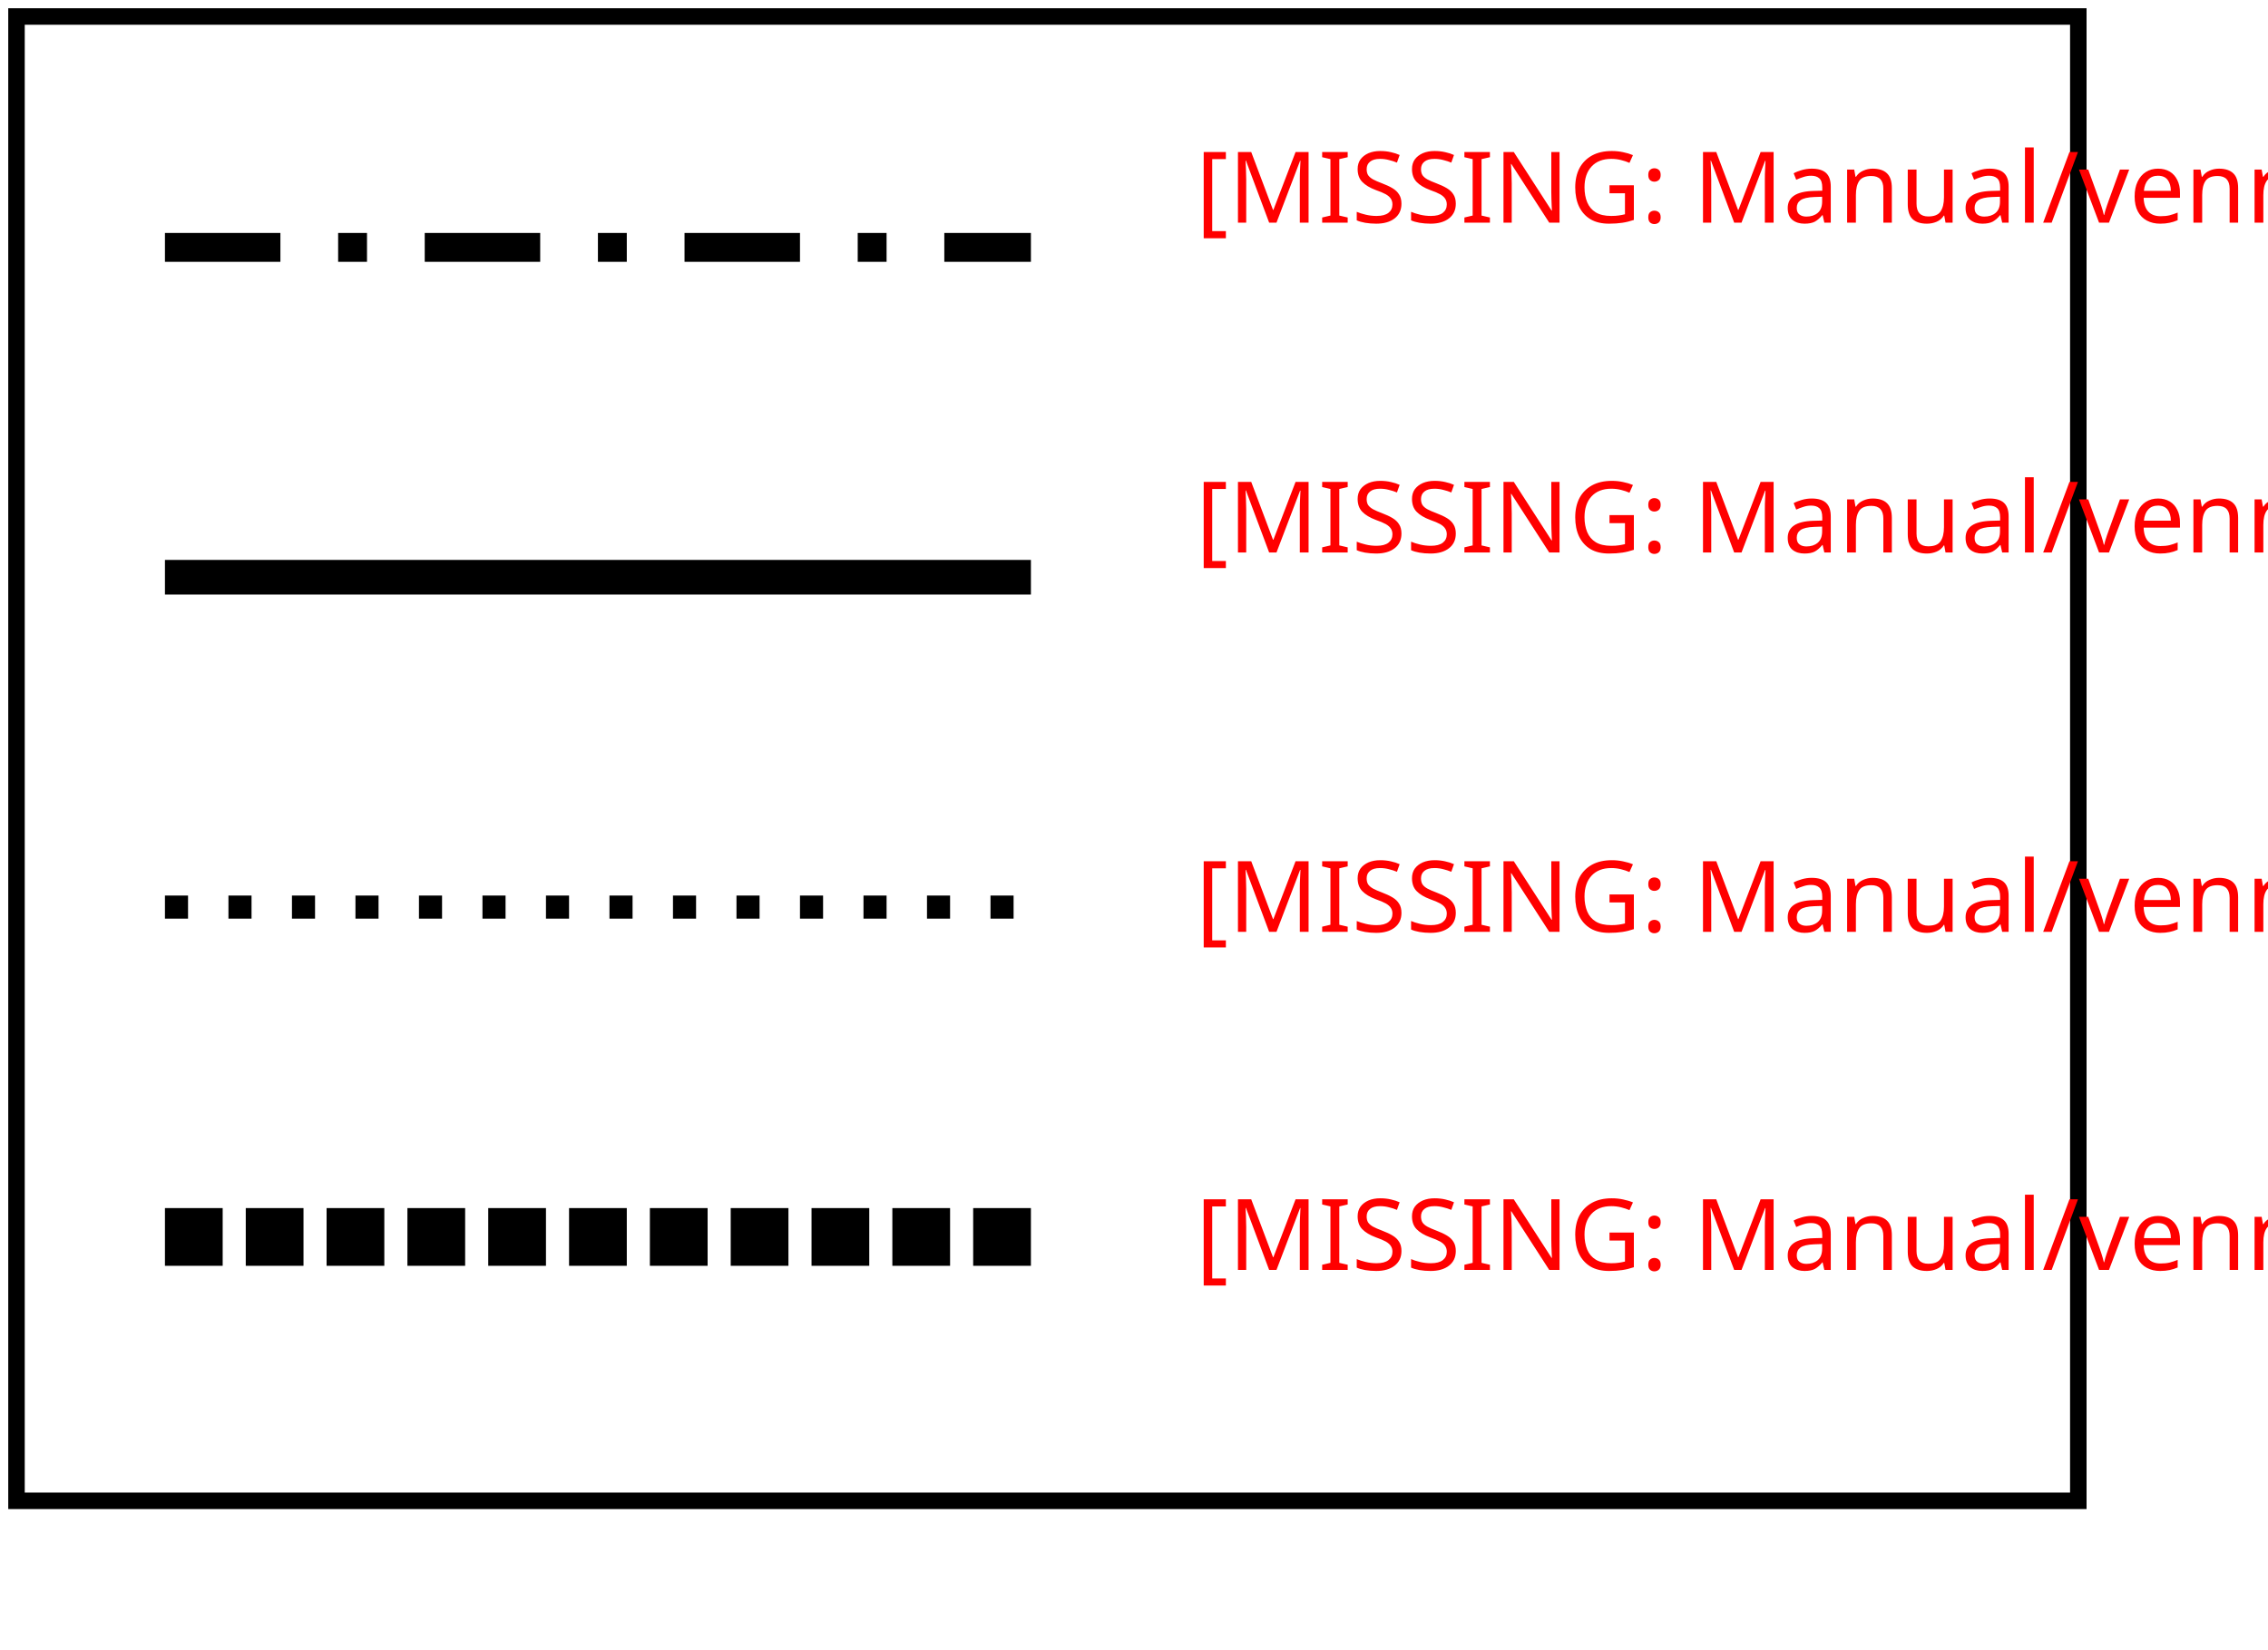
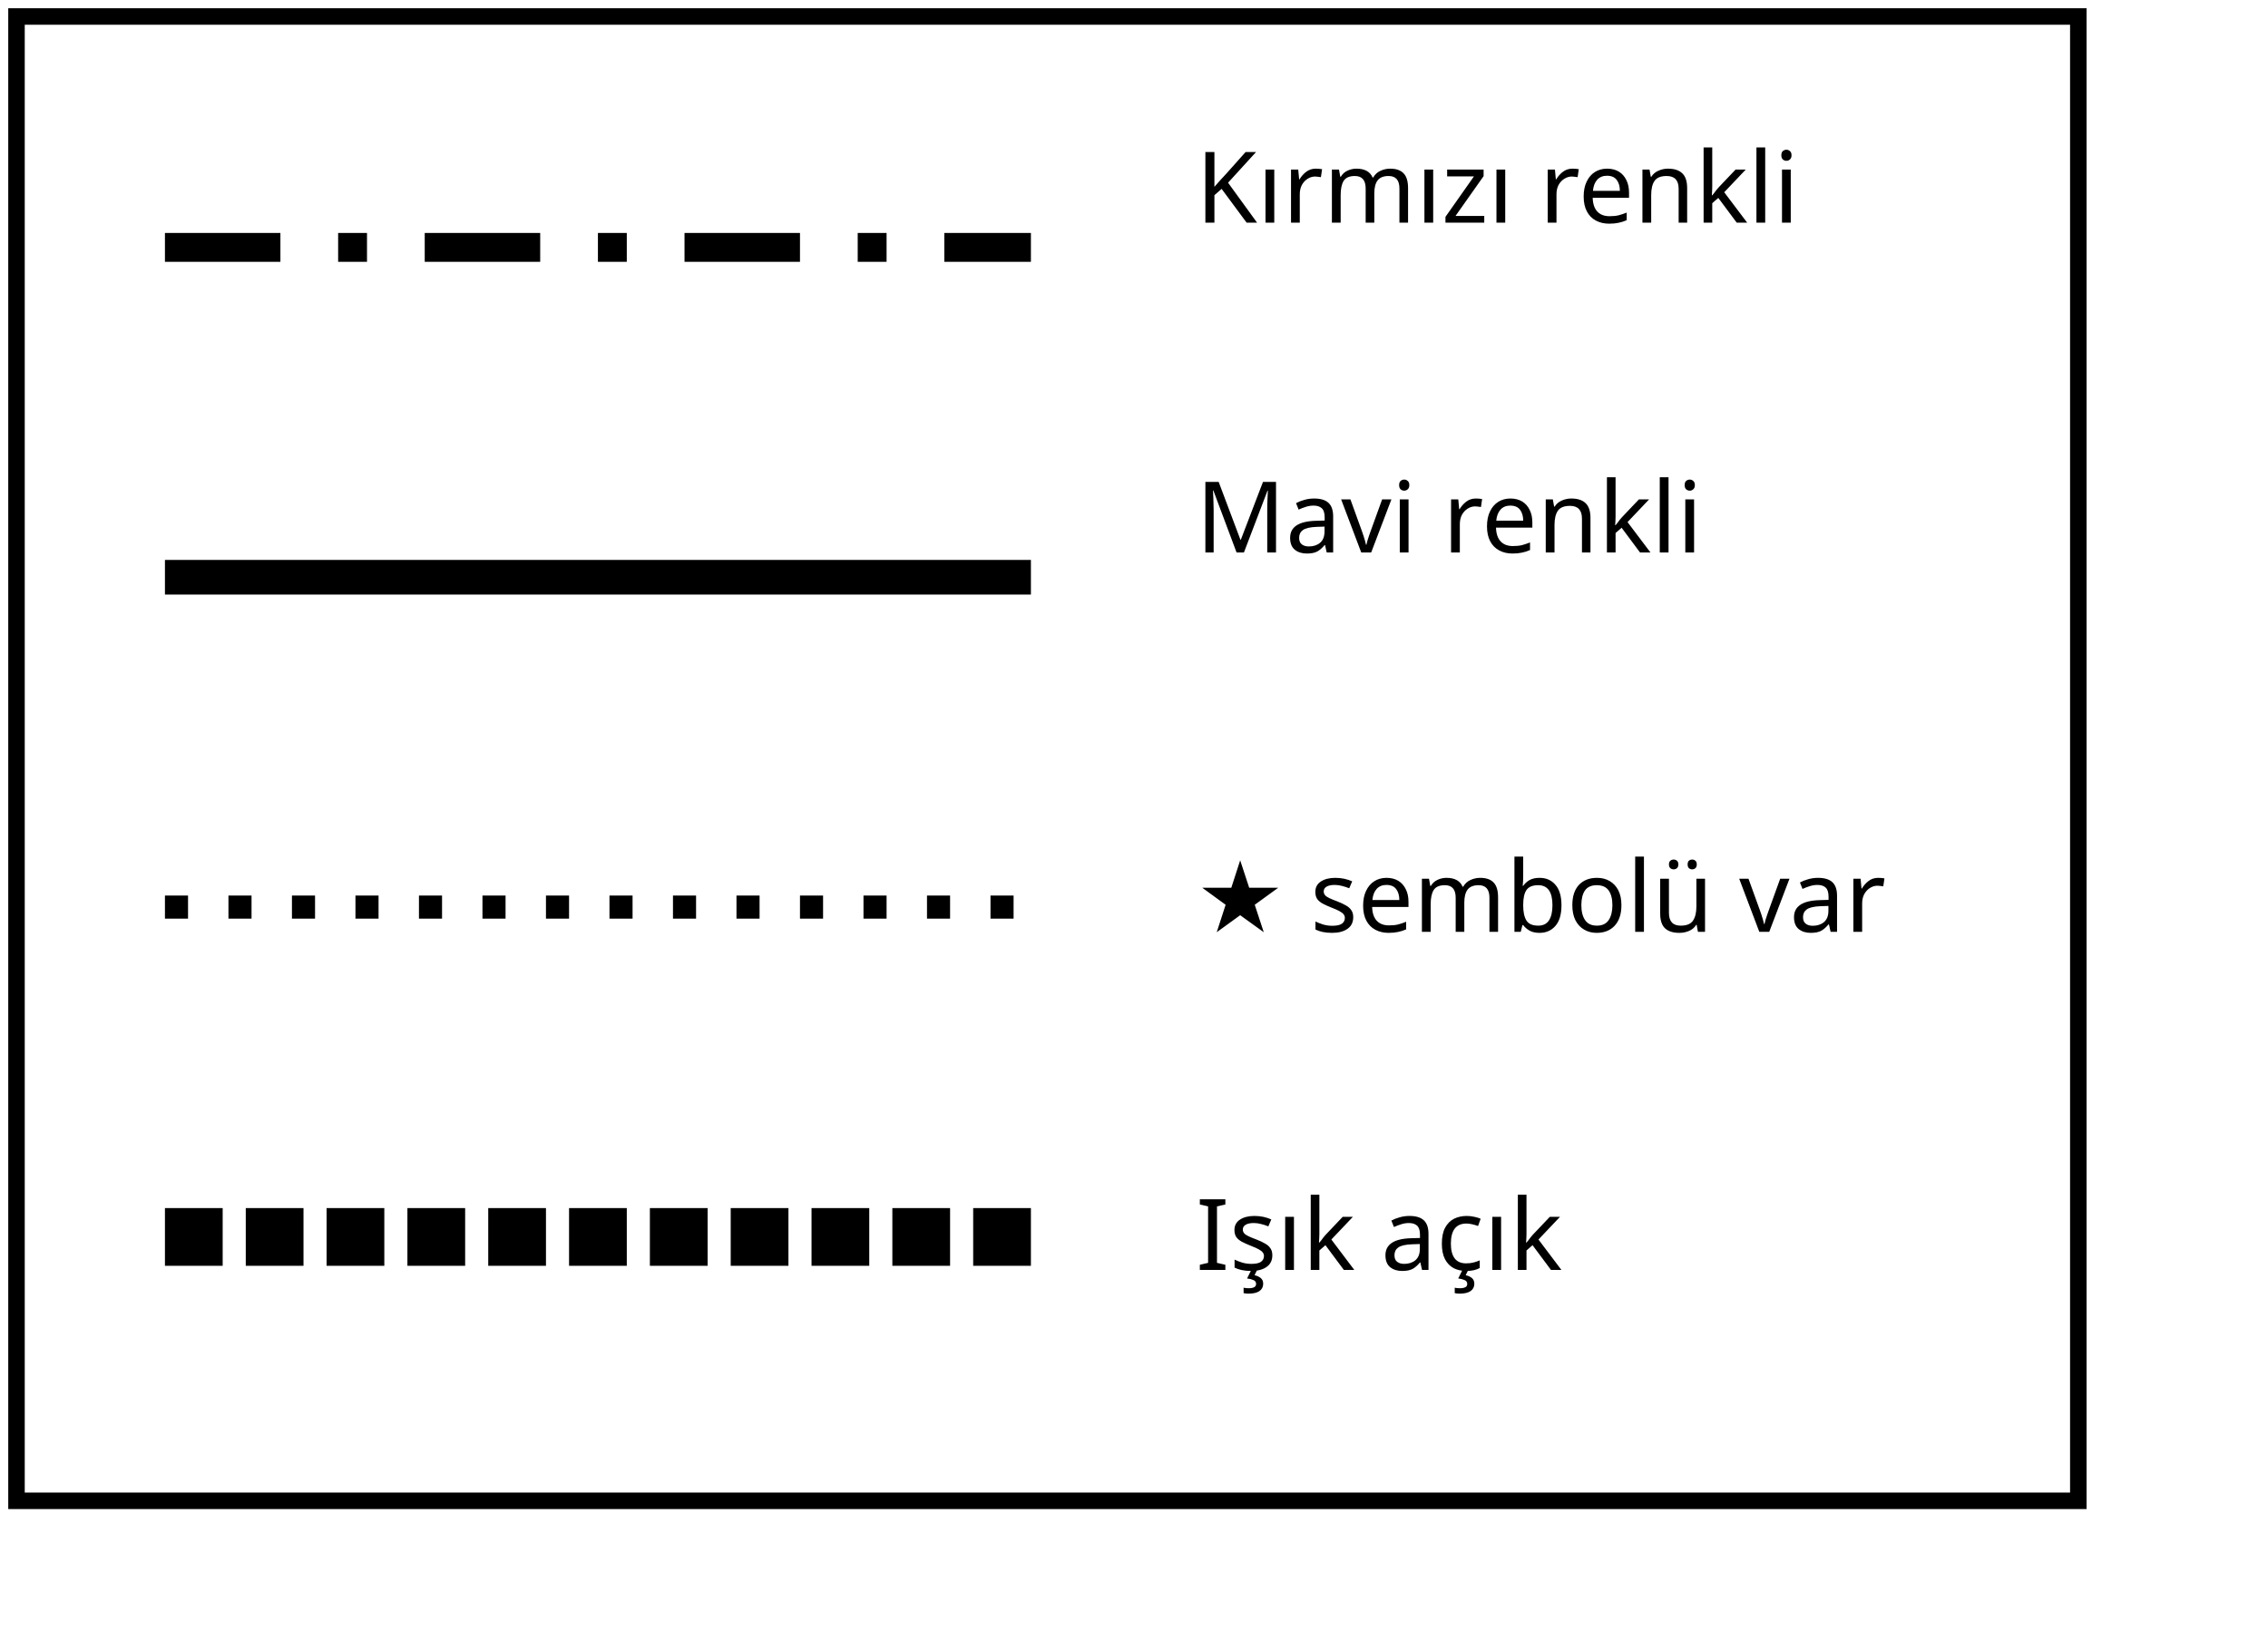
<svg xmlns="http://www.w3.org/2000/svg" width="100%" height="100%" viewBox="0 0 275 200" preserveAspectRatio="xMidYMid meet" version="1.1">
  <rect x="2" y="2" width="250" height="180" stroke="black" fill="none" stroke-width="2" stroke-dasharray="" />
  <line x1="20" x2="125" y1="30" y2="30" stroke="black" stroke-width="3.5" stroke-dasharray="14,7,3.5,7" fill="none" />
  <line x1="20" x2="125" y1="70" y2="70" stroke="black" stroke-width="4.2" stroke-dasharray="" fill="none" />
  <line x1="20" x2="125" y1="110" y2="110" stroke="black" stroke-width="2.8" stroke-dasharray="2.8,4.9" fill="none" />
  <line x1="20" x2="125" y1="150" y2="150" stroke="black" stroke-width="7" stroke-dasharray="7,2.8" fill="none" />
-   <text font-family="sans-serif" text-anchor="left-middle" x="145" y="27" font-size="12px">
-     <tspan fill="#ff0000">[MISSING: Manual/venn.legendred]</tspan>
+   <text font-family="Special Elite, sans-serif" text-anchor="left-middle" x="145" y="27" font-size="12px">
+     <tspan>Kırmızı renkli</tspan>
  </text>
-   <text font-family="sans-serif" text-anchor="left-middle" x="145" y="67" font-size="12px">
-     <tspan fill="#ff0000">[MISSING: Manual/venn.legendblue]</tspan>
+   <text font-family="Special Elite, sans-serif" text-anchor="left-middle" x="145" y="67" font-size="12px">
+     <tspan>Mavi renkli</tspan>
  </text>
-   <text font-family="sans-serif" text-anchor="left-middle" x="145" y="113" font-size="12px">
-     <tspan fill="#ff0000">[MISSING: Manual/venn.legendsymbol]</tspan>
+   <text font-family="Special Elite, sans-serif" text-anchor="left-middle" x="145" y="113" font-size="12px">
+     <tspan>★ sembolü var</tspan>
  </text>
-   <text font-family="sans-serif" text-anchor="left-middle" x="145" y="154" font-size="12px">
-     <tspan fill="#ff0000">[MISSING: Manual/venn.legendled]</tspan>
+   <text font-family="Special Elite, sans-serif" text-anchor="left-middle" x="145" y="154" font-size="12px">
+     <tspan>Işık açık</tspan>
  </text>
</svg>
